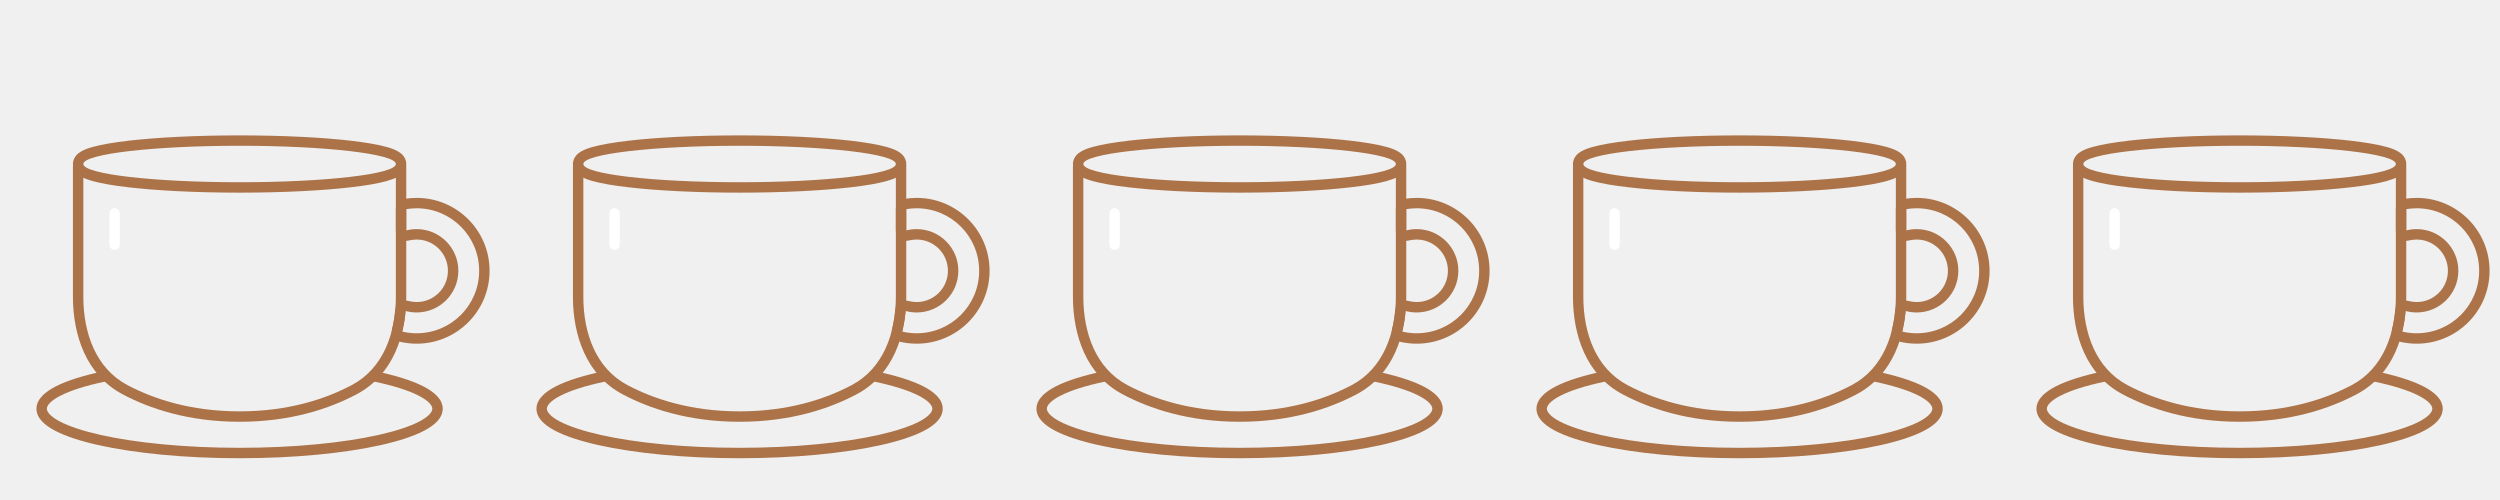
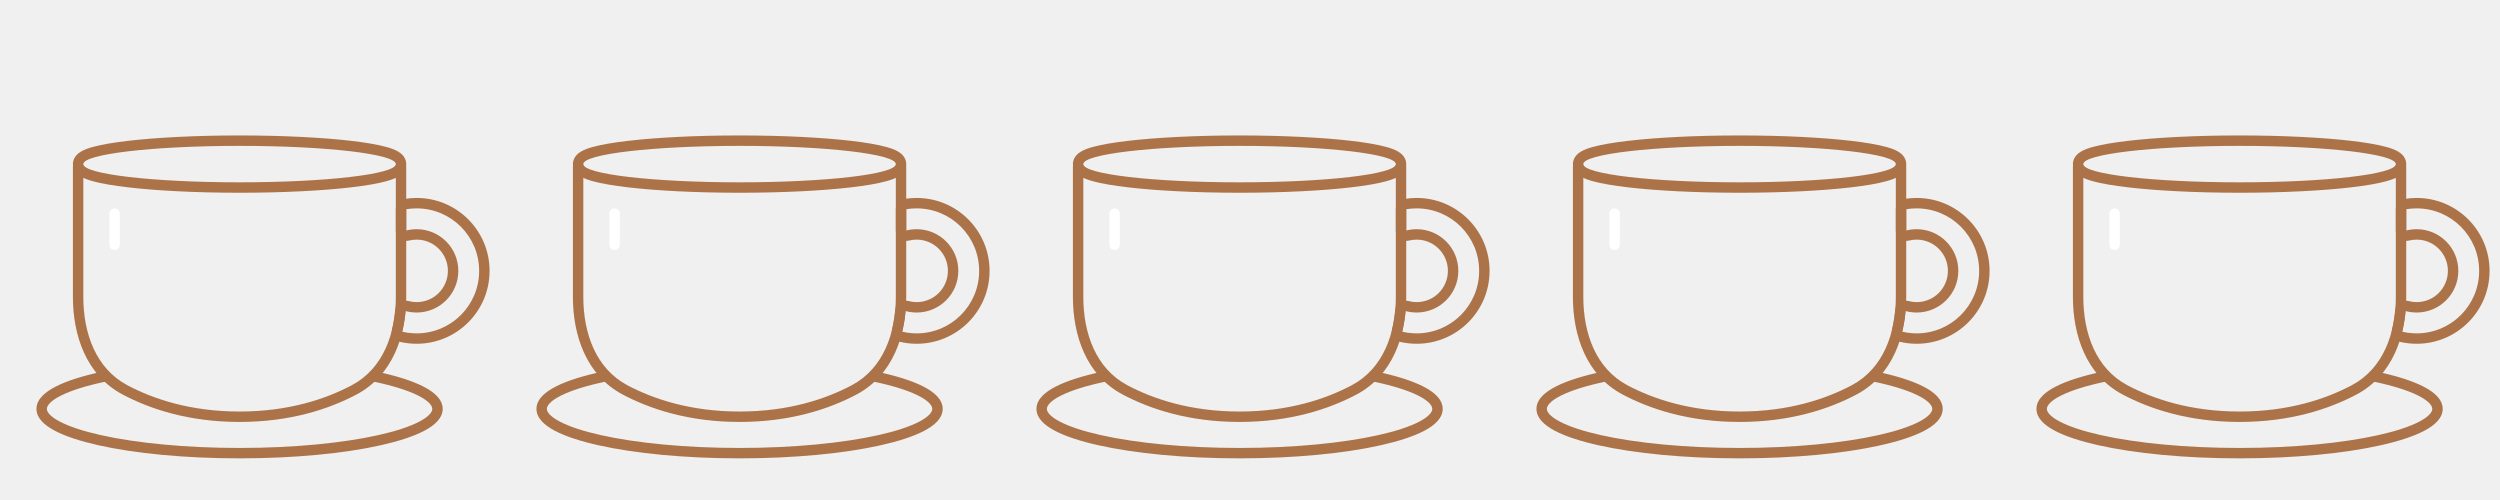
- <svg xmlns="http://www.w3.org/2000/svg" width="65" height="13" viewBox="0 0 65 13" fill="none">
-   <path fill-rule="evenodd" clip-rule="evenodd" d="M2.841 9.76C2.857 9.833 2.81 9.905 2.736 9.92C2.241 10.024 1.848 10.148 1.582 10.283C1.449 10.35 1.354 10.417 1.295 10.479C1.236 10.541 1.219 10.59 1.219 10.627C1.219 10.663 1.235 10.709 1.288 10.768C1.342 10.827 1.429 10.891 1.551 10.956C1.796 11.085 2.16 11.206 2.62 11.309C3.539 11.514 4.815 11.643 6.229 11.643C7.644 11.643 8.92 11.514 9.839 11.309C10.299 11.206 10.663 11.085 10.908 10.956C11.03 10.891 11.117 10.827 11.171 10.768C11.224 10.709 11.24 10.663 11.24 10.627C11.24 10.59 11.223 10.541 11.164 10.479C11.104 10.417 11.01 10.35 10.877 10.283C10.611 10.148 10.218 10.024 9.723 9.92C9.649 9.905 9.602 9.833 9.618 9.76C9.633 9.687 9.705 9.64 9.778 9.655C10.283 9.761 10.703 9.891 10.999 10.041C11.147 10.116 11.271 10.199 11.36 10.293C11.45 10.386 11.511 10.499 11.511 10.627C11.511 10.751 11.454 10.859 11.371 10.951C11.288 11.041 11.172 11.122 11.034 11.195C10.758 11.341 10.368 11.468 9.898 11.573C8.954 11.784 7.657 11.914 6.229 11.914C4.802 11.914 3.505 11.784 2.561 11.573C2.091 11.468 1.7 11.341 1.425 11.195C1.287 11.122 1.171 11.041 1.088 10.951C1.005 10.859 0.948 10.751 0.948 10.627C0.948 10.499 1.009 10.386 1.099 10.293C1.188 10.199 1.312 10.116 1.46 10.041C1.756 9.891 2.176 9.761 2.681 9.655C2.754 9.64 2.826 9.687 2.841 9.76Z" fill="#AC7349" />
-   <path fill-rule="evenodd" clip-rule="evenodd" d="M10.225 8.763C10.188 8.701 10.176 8.627 10.193 8.557C10.233 8.397 10.26 8.23 10.275 8.06C10.283 7.98 10.325 7.908 10.391 7.862C10.457 7.817 10.54 7.803 10.617 7.824C10.686 7.843 10.758 7.853 10.833 7.853C11.282 7.853 11.646 7.489 11.646 7.04C11.646 6.592 11.282 6.228 10.833 6.228C10.763 6.228 10.695 6.237 10.63 6.253C10.549 6.274 10.463 6.257 10.396 6.205C10.33 6.154 10.292 6.075 10.292 5.991V5.438C10.292 5.306 10.387 5.193 10.518 5.171C10.62 5.153 10.726 5.145 10.833 5.145C11.88 5.145 12.729 5.993 12.729 7.04C12.729 8.087 11.88 8.936 10.833 8.936C10.682 8.936 10.535 8.918 10.394 8.885C10.323 8.868 10.263 8.824 10.225 8.763ZM10.814 8.124C10.721 8.122 10.631 8.109 10.545 8.085C10.537 8.176 10.525 8.266 10.511 8.356C10.499 8.427 10.485 8.497 10.469 8.567C10.465 8.585 10.461 8.603 10.456 8.621C10.543 8.642 10.633 8.656 10.725 8.662C10.761 8.664 10.797 8.665 10.833 8.665C11.731 8.665 12.458 7.938 12.458 7.04C12.458 6.143 11.731 5.415 10.833 5.415C10.741 5.415 10.651 5.423 10.562 5.438V5.991C10.649 5.969 10.74 5.957 10.833 5.957C11.432 5.957 11.917 6.442 11.917 7.04C11.917 7.639 11.432 8.124 10.833 8.124C10.827 8.124 10.82 8.124 10.814 8.124Z" fill="#AC7349" />
-   <path fill-rule="evenodd" clip-rule="evenodd" d="M2.032 4.195C2.107 4.195 2.167 4.256 2.167 4.331V7.717C2.167 8.663 2.494 9.578 3.313 10.012C3.983 10.367 4.948 10.695 6.23 10.695C7.512 10.695 8.477 10.367 9.146 10.012C9.965 9.578 10.292 8.663 10.292 7.717V4.331C10.292 4.256 10.353 4.195 10.428 4.195C10.502 4.195 10.563 4.256 10.563 4.331V7.717C10.563 8.711 10.219 9.75 9.273 10.251C8.568 10.625 7.56 10.966 6.23 10.966C4.9 10.966 3.891 10.625 3.186 10.251C2.241 9.75 1.896 8.711 1.896 7.717V4.331C1.896 4.256 1.957 4.195 2.032 4.195Z" fill="#AC7349" />
-   <path fill-rule="evenodd" clip-rule="evenodd" d="M9.134 4.868C8.385 4.956 7.359 5.009 6.23 5.009C5.101 5.009 4.074 4.956 3.326 4.868C2.953 4.825 2.64 4.772 2.415 4.71C2.304 4.679 2.199 4.643 2.116 4.595C2.074 4.571 2.025 4.538 1.984 4.491C1.941 4.441 1.896 4.365 1.896 4.264C1.896 4.164 1.941 4.087 1.984 4.038C2.025 3.991 2.074 3.957 2.116 3.934C2.199 3.886 2.304 3.849 2.415 3.819C2.64 3.757 2.953 3.704 3.326 3.66C4.074 3.573 5.101 3.52 6.23 3.52C7.359 3.52 8.385 3.573 9.134 3.66C9.506 3.704 9.82 3.757 10.045 3.819C10.156 3.849 10.261 3.886 10.344 3.934C10.385 3.957 10.434 3.991 10.476 4.038C10.518 4.087 10.563 4.164 10.563 4.264C10.563 4.365 10.518 4.441 10.476 4.491C10.434 4.538 10.385 4.571 10.344 4.595C10.261 4.643 10.156 4.679 10.045 4.71C9.82 4.772 9.506 4.825 9.134 4.868ZM6.23 4.738C8.473 4.738 10.292 4.526 10.292 4.264C10.292 4.003 8.473 3.79 6.23 3.79C3.986 3.79 2.167 4.003 2.167 4.264C2.167 4.526 3.986 4.738 6.23 4.738Z" fill="#AC7349" />
-   <path fill-rule="evenodd" clip-rule="evenodd" d="M2.979 5.414C3.054 5.414 3.115 5.475 3.115 5.549V6.362C3.115 6.437 3.054 6.497 2.979 6.497C2.904 6.497 2.844 6.437 2.844 6.362V5.549C2.844 5.475 2.904 5.414 2.979 5.414Z" fill="white" />
-   <path fill-rule="evenodd" clip-rule="evenodd" d="M15.841 9.76C15.857 9.833 15.81 9.905 15.736 9.92C15.241 10.024 14.848 10.148 14.582 10.283C14.449 10.35 14.354 10.417 14.295 10.479C14.236 10.541 14.219 10.59 14.219 10.627C14.219 10.663 14.235 10.709 14.288 10.768C14.342 10.827 14.429 10.891 14.551 10.956C14.796 11.085 15.16 11.206 15.62 11.309C16.539 11.514 17.815 11.643 19.23 11.643C20.644 11.643 21.92 11.514 22.839 11.309C23.299 11.206 23.663 11.085 23.908 10.956C24.03 10.891 24.117 10.827 24.171 10.768C24.224 10.709 24.24 10.663 24.24 10.627C24.24 10.59 24.223 10.541 24.164 10.479C24.105 10.417 24.01 10.35 23.877 10.283C23.611 10.148 23.218 10.024 22.723 9.92C22.649 9.905 22.602 9.833 22.618 9.76C22.633 9.687 22.705 9.64 22.778 9.655C23.283 9.761 23.703 9.891 23.999 10.041C24.147 10.116 24.271 10.199 24.36 10.293C24.45 10.386 24.511 10.499 24.511 10.627C24.511 10.751 24.454 10.859 24.371 10.951C24.288 11.041 24.172 11.122 24.034 11.195C23.759 11.341 23.368 11.468 22.898 11.573C21.954 11.784 20.657 11.914 19.23 11.914C17.802 11.914 16.505 11.784 15.561 11.573C15.091 11.468 14.7 11.341 14.425 11.195C14.287 11.122 14.171 11.041 14.088 10.951C14.005 10.859 13.948 10.751 13.948 10.627C13.948 10.499 14.009 10.386 14.099 10.293C14.188 10.199 14.312 10.116 14.46 10.041C14.756 9.891 15.176 9.761 15.681 9.655C15.754 9.64 15.826 9.687 15.841 9.76Z" fill="#AC7349" />
-   <path fill-rule="evenodd" clip-rule="evenodd" d="M23.225 8.763C23.188 8.701 23.176 8.627 23.193 8.557C23.233 8.397 23.26 8.23 23.276 8.06C23.283 7.98 23.325 7.908 23.391 7.862C23.457 7.817 23.54 7.803 23.617 7.824C23.686 7.843 23.758 7.853 23.833 7.853C24.282 7.853 24.646 7.489 24.646 7.04C24.646 6.592 24.282 6.228 23.833 6.228C23.763 6.228 23.695 6.237 23.63 6.253C23.549 6.274 23.463 6.257 23.396 6.205C23.33 6.154 23.292 6.075 23.292 5.991V5.438C23.292 5.306 23.387 5.193 23.518 5.171C23.62 5.153 23.726 5.145 23.833 5.145C24.88 5.145 25.729 5.993 25.729 7.04C25.729 8.087 24.88 8.936 23.833 8.936C23.682 8.936 23.535 8.918 23.394 8.885C23.323 8.868 23.263 8.824 23.225 8.763ZM23.814 8.124C23.721 8.122 23.631 8.109 23.545 8.085C23.537 8.176 23.525 8.266 23.511 8.356C23.499 8.427 23.485 8.497 23.469 8.567C23.465 8.585 23.461 8.603 23.456 8.621C23.544 8.642 23.633 8.656 23.725 8.662C23.761 8.664 23.797 8.665 23.833 8.665C24.731 8.665 25.458 7.938 25.458 7.04C25.458 6.143 24.731 5.415 23.833 5.415C23.741 5.415 23.651 5.423 23.562 5.438V5.991C23.649 5.969 23.74 5.957 23.833 5.957C24.432 5.957 24.917 6.442 24.917 7.04C24.917 7.639 24.432 8.124 23.833 8.124C23.827 8.124 23.82 8.124 23.814 8.124Z" fill="#AC7349" />
-   <path fill-rule="evenodd" clip-rule="evenodd" d="M15.032 4.195C15.107 4.195 15.167 4.256 15.167 4.331V7.717C15.167 8.663 15.494 9.578 16.313 10.012C16.983 10.367 17.948 10.695 19.23 10.695C20.512 10.695 21.477 10.367 22.146 10.012C22.965 9.578 23.292 8.663 23.292 7.717V4.331C23.292 4.256 23.353 4.195 23.428 4.195C23.503 4.195 23.563 4.256 23.563 4.331V7.717C23.563 8.711 23.219 9.75 22.273 10.251C21.568 10.625 20.56 10.966 19.23 10.966C17.899 10.966 16.891 10.625 16.186 10.251C15.241 9.75 14.896 8.711 14.896 7.717V4.331C14.896 4.256 14.957 4.195 15.032 4.195Z" fill="#AC7349" />
-   <path fill-rule="evenodd" clip-rule="evenodd" d="M22.134 4.868C21.385 4.956 20.359 5.009 19.23 5.009C18.101 5.009 17.074 4.956 16.326 4.868C15.953 4.825 15.64 4.772 15.415 4.71C15.304 4.679 15.199 4.643 15.116 4.595C15.074 4.571 15.025 4.538 14.984 4.491C14.941 4.441 14.896 4.365 14.896 4.264C14.896 4.164 14.941 4.087 14.984 4.038C15.025 3.991 15.074 3.957 15.116 3.934C15.199 3.886 15.304 3.849 15.415 3.819C15.64 3.757 15.953 3.704 16.326 3.66C17.074 3.573 18.101 3.52 19.23 3.52C20.359 3.52 21.385 3.573 22.134 3.66C22.506 3.704 22.82 3.757 23.045 3.819C23.156 3.849 23.261 3.886 23.344 3.934C23.385 3.957 23.434 3.991 23.476 4.038C23.518 4.087 23.563 4.164 23.563 4.264C23.563 4.365 23.518 4.441 23.476 4.491C23.434 4.538 23.385 4.571 23.344 4.595C23.261 4.643 23.156 4.679 23.045 4.71C22.82 4.772 22.506 4.825 22.134 4.868ZM19.23 4.738C21.474 4.738 23.292 4.526 23.292 4.264C23.292 4.003 21.474 3.79 19.23 3.79C16.986 3.79 15.167 4.003 15.167 4.264C15.167 4.526 16.986 4.738 19.23 4.738Z" fill="#AC7349" />
-   <path fill-rule="evenodd" clip-rule="evenodd" d="M15.979 5.414C16.054 5.414 16.115 5.475 16.115 5.549V6.362C16.115 6.437 16.054 6.497 15.979 6.497C15.904 6.497 15.844 6.437 15.844 6.362V5.549C15.844 5.475 15.904 5.414 15.979 5.414Z" fill="white" />
-   <path fill-rule="evenodd" clip-rule="evenodd" d="M28.841 9.76C28.857 9.833 28.81 9.905 28.736 9.92C28.241 10.024 27.848 10.148 27.582 10.283C27.449 10.35 27.355 10.417 27.295 10.479C27.236 10.541 27.219 10.59 27.219 10.627C27.219 10.663 27.235 10.709 27.288 10.768C27.342 10.827 27.429 10.891 27.551 10.956C27.796 11.085 28.16 11.206 28.62 11.309C29.539 11.514 30.815 11.643 32.23 11.643C33.644 11.643 34.92 11.514 35.839 11.309C36.299 11.206 36.663 11.085 36.908 10.956C37.03 10.891 37.117 10.827 37.171 10.768C37.224 10.709 37.24 10.663 37.24 10.627C37.24 10.59 37.223 10.541 37.164 10.479C37.105 10.417 37.01 10.35 36.877 10.283C36.611 10.148 36.218 10.024 35.722 9.92C35.649 9.905 35.602 9.833 35.618 9.76C35.633 9.687 35.705 9.64 35.778 9.655C36.283 9.761 36.703 9.891 36.999 10.041C37.147 10.116 37.271 10.199 37.36 10.293C37.45 10.386 37.511 10.499 37.511 10.627C37.511 10.751 37.454 10.859 37.371 10.951C37.288 11.041 37.172 11.122 37.034 11.195C36.758 11.341 36.368 11.468 35.898 11.573C34.954 11.784 33.657 11.914 32.23 11.914C30.802 11.914 29.505 11.784 28.561 11.573C28.091 11.468 27.701 11.341 27.425 11.195C27.287 11.122 27.171 11.041 27.088 10.951C27.005 10.859 26.948 10.751 26.948 10.627C26.948 10.499 27.009 10.386 27.099 10.293C27.188 10.199 27.312 10.116 27.46 10.041C27.756 9.891 28.176 9.761 28.681 9.655C28.754 9.64 28.826 9.687 28.841 9.76Z" fill="#AC7349" />
-   <path fill-rule="evenodd" clip-rule="evenodd" d="M36.225 8.763C36.188 8.701 36.176 8.627 36.193 8.557C36.233 8.397 36.26 8.23 36.276 8.06C36.283 7.98 36.325 7.908 36.391 7.862C36.457 7.817 36.54 7.803 36.617 7.824C36.686 7.843 36.758 7.853 36.833 7.853C37.282 7.853 37.646 7.489 37.646 7.04C37.646 6.592 37.282 6.228 36.833 6.228C36.763 6.228 36.695 6.237 36.63 6.253C36.549 6.274 36.463 6.257 36.397 6.205C36.33 6.154 36.292 6.075 36.292 5.991V5.438C36.292 5.306 36.387 5.193 36.518 5.171C36.62 5.153 36.726 5.145 36.833 5.145C37.88 5.145 38.729 5.993 38.729 7.04C38.729 8.087 37.88 8.936 36.833 8.936C36.682 8.936 36.535 8.918 36.394 8.885C36.324 8.868 36.263 8.824 36.225 8.763ZM36.814 8.124C36.721 8.122 36.631 8.109 36.545 8.085C36.537 8.176 36.525 8.266 36.511 8.356C36.499 8.427 36.485 8.497 36.469 8.567C36.465 8.585 36.461 8.603 36.456 8.621C36.544 8.642 36.633 8.656 36.725 8.662C36.761 8.664 36.797 8.665 36.833 8.665C37.731 8.665 38.458 7.938 38.458 7.04C38.458 6.143 37.731 5.415 36.833 5.415C36.741 5.415 36.651 5.423 36.562 5.438V5.991C36.649 5.969 36.74 5.957 36.833 5.957C37.432 5.957 37.917 6.442 37.917 7.04C37.917 7.639 37.432 8.124 36.833 8.124C36.827 8.124 36.82 8.124 36.814 8.124Z" fill="#AC7349" />
-   <path fill-rule="evenodd" clip-rule="evenodd" d="M28.032 4.195C28.107 4.195 28.167 4.256 28.167 4.331V7.717C28.167 8.663 28.494 9.578 29.313 10.012C29.983 10.367 30.948 10.695 32.23 10.695C33.512 10.695 34.477 10.367 35.146 10.012C35.965 9.578 36.292 8.663 36.292 7.717V4.331C36.292 4.256 36.353 4.195 36.428 4.195C36.502 4.195 36.563 4.256 36.563 4.331V7.717C36.563 8.711 36.219 9.75 35.273 10.251C34.568 10.625 33.56 10.966 32.23 10.966C30.899 10.966 29.891 10.625 29.186 10.251C28.241 9.75 27.896 8.711 27.896 7.717V4.331C27.896 4.256 27.957 4.195 28.032 4.195Z" fill="#AC7349" />
-   <path fill-rule="evenodd" clip-rule="evenodd" d="M35.134 4.868C34.385 4.956 33.359 5.009 32.23 5.009C31.101 5.009 30.074 4.956 29.326 4.868C28.953 4.825 28.64 4.772 28.415 4.71C28.304 4.679 28.199 4.643 28.116 4.595C28.074 4.571 28.025 4.538 27.984 4.491C27.941 4.441 27.896 4.365 27.896 4.264C27.896 4.164 27.941 4.087 27.984 4.038C28.025 3.991 28.074 3.957 28.116 3.934C28.199 3.886 28.304 3.849 28.415 3.819C28.64 3.757 28.953 3.704 29.326 3.66C30.074 3.573 31.101 3.52 32.23 3.52C33.359 3.52 34.385 3.573 35.134 3.66C35.506 3.704 35.82 3.757 36.045 3.819C36.156 3.849 36.261 3.886 36.344 3.934C36.385 3.957 36.434 3.991 36.476 4.038C36.518 4.087 36.563 4.164 36.563 4.264C36.563 4.365 36.518 4.441 36.476 4.491C36.434 4.538 36.385 4.571 36.344 4.595C36.261 4.643 36.156 4.679 36.045 4.71C35.82 4.772 35.506 4.825 35.134 4.868ZM32.23 4.738C34.474 4.738 36.292 4.526 36.292 4.264C36.292 4.003 34.474 3.79 32.23 3.79C29.986 3.79 28.167 4.003 28.167 4.264C28.167 4.526 29.986 4.738 32.23 4.738Z" fill="#AC7349" />
-   <path fill-rule="evenodd" clip-rule="evenodd" d="M28.979 5.414C29.054 5.414 29.115 5.475 29.115 5.549V6.362C29.115 6.437 29.054 6.497 28.979 6.497C28.904 6.497 28.844 6.437 28.844 6.362V5.549C28.844 5.475 28.904 5.414 28.979 5.414Z" fill="white" />
-   <path fill-rule="evenodd" clip-rule="evenodd" d="M41.841 9.76C41.857 9.833 41.81 9.905 41.736 9.92C41.241 10.024 40.848 10.148 40.582 10.283C40.449 10.35 40.355 10.417 40.295 10.479C40.236 10.541 40.219 10.59 40.219 10.627C40.219 10.663 40.235 10.709 40.288 10.768C40.342 10.827 40.429 10.891 40.551 10.956C40.796 11.085 41.16 11.206 41.62 11.309C42.539 11.514 43.815 11.643 45.23 11.643C46.644 11.643 47.92 11.514 48.839 11.309C49.299 11.206 49.663 11.085 49.908 10.956C50.03 10.891 50.117 10.827 50.171 10.768C50.224 10.709 50.24 10.663 50.24 10.627C50.24 10.59 50.223 10.541 50.164 10.479C50.105 10.417 50.01 10.35 49.877 10.283C49.611 10.148 49.218 10.024 48.722 9.92C48.649 9.905 48.602 9.833 48.618 9.76C48.633 9.687 48.705 9.64 48.778 9.655C49.283 9.761 49.703 9.891 49.999 10.041C50.147 10.116 50.271 10.199 50.36 10.293C50.45 10.386 50.511 10.499 50.511 10.627C50.511 10.751 50.454 10.859 50.371 10.951C50.288 11.041 50.172 11.122 50.034 11.195C49.758 11.341 49.368 11.468 48.898 11.573C47.954 11.784 46.657 11.914 45.23 11.914C43.802 11.914 42.505 11.784 41.561 11.573C41.091 11.468 40.7 11.341 40.425 11.195C40.287 11.122 40.171 11.041 40.088 10.951C40.005 10.859 39.948 10.751 39.948 10.627C39.948 10.499 40.01 10.386 40.099 10.293C40.188 10.199 40.312 10.116 40.46 10.041C40.756 9.891 41.176 9.761 41.681 9.655C41.754 9.64 41.826 9.687 41.841 9.76Z" fill="#AC7349" />
-   <path fill-rule="evenodd" clip-rule="evenodd" d="M49.225 8.763C49.188 8.701 49.176 8.627 49.193 8.557C49.233 8.397 49.26 8.23 49.276 8.06C49.283 7.98 49.325 7.908 49.391 7.862C49.457 7.817 49.54 7.803 49.617 7.824C49.686 7.843 49.758 7.853 49.833 7.853C50.282 7.853 50.646 7.489 50.646 7.04C50.646 6.592 50.282 6.228 49.833 6.228C49.763 6.228 49.695 6.237 49.63 6.253C49.549 6.274 49.463 6.257 49.397 6.205C49.33 6.154 49.292 6.075 49.292 5.991V5.438C49.292 5.306 49.387 5.193 49.518 5.171C49.62 5.153 49.726 5.145 49.833 5.145C50.88 5.145 51.729 5.993 51.729 7.04C51.729 8.087 50.88 8.936 49.833 8.936C49.682 8.936 49.535 8.918 49.394 8.885C49.324 8.868 49.263 8.824 49.225 8.763ZM49.814 8.124C49.721 8.122 49.631 8.109 49.545 8.085C49.537 8.176 49.525 8.266 49.511 8.356C49.499 8.427 49.485 8.497 49.469 8.567C49.465 8.585 49.461 8.603 49.456 8.621C49.544 8.642 49.633 8.656 49.725 8.662C49.761 8.664 49.797 8.665 49.833 8.665C50.731 8.665 51.458 7.938 51.458 7.04C51.458 6.143 50.731 5.415 49.833 5.415C49.741 5.415 49.651 5.423 49.562 5.438V5.991C49.649 5.969 49.74 5.957 49.833 5.957C50.432 5.957 50.917 6.442 50.917 7.04C50.917 7.639 50.432 8.124 49.833 8.124C49.827 8.124 49.82 8.124 49.814 8.124Z" fill="#AC7349" />
-   <path fill-rule="evenodd" clip-rule="evenodd" d="M41.032 4.195C41.107 4.195 41.167 4.256 41.167 4.331V7.717C41.167 8.663 41.494 9.578 42.313 10.012C42.983 10.367 43.948 10.695 45.23 10.695C46.512 10.695 47.477 10.367 48.146 10.012C48.965 9.578 49.292 8.663 49.292 7.717V4.331C49.292 4.256 49.353 4.195 49.428 4.195C49.502 4.195 49.563 4.256 49.563 4.331V7.717C49.563 8.711 49.219 9.75 48.273 10.251C47.568 10.625 46.56 10.966 45.23 10.966C43.9 10.966 42.891 10.625 42.186 10.251C41.241 9.75 40.897 8.711 40.897 7.717V4.331C40.897 4.256 40.957 4.195 41.032 4.195Z" fill="#AC7349" />
-   <path fill-rule="evenodd" clip-rule="evenodd" d="M48.134 4.868C47.385 4.956 46.359 5.009 45.23 5.009C44.101 5.009 43.074 4.956 42.326 4.868C41.953 4.825 41.64 4.772 41.415 4.71C41.304 4.679 41.199 4.643 41.116 4.595C41.074 4.571 41.025 4.538 40.984 4.491C40.941 4.441 40.897 4.365 40.897 4.264C40.897 4.164 40.941 4.087 40.984 4.038C41.025 3.991 41.074 3.957 41.116 3.934C41.199 3.886 41.304 3.849 41.415 3.819C41.64 3.757 41.953 3.704 42.326 3.66C43.074 3.573 44.101 3.52 45.23 3.52C46.359 3.52 47.385 3.573 48.134 3.66C48.506 3.704 48.82 3.757 49.045 3.819C49.156 3.849 49.261 3.886 49.344 3.934C49.385 3.957 49.434 3.991 49.476 4.038C49.518 4.087 49.563 4.164 49.563 4.264C49.563 4.365 49.518 4.441 49.476 4.491C49.434 4.538 49.385 4.571 49.344 4.595C49.261 4.643 49.156 4.679 49.045 4.71C48.82 4.772 48.506 4.825 48.134 4.868ZM45.23 4.738C47.474 4.738 49.292 4.526 49.292 4.264C49.292 4.003 47.474 3.79 45.23 3.79C42.986 3.79 41.167 4.003 41.167 4.264C41.167 4.526 42.986 4.738 45.23 4.738Z" fill="#AC7349" />
-   <path fill-rule="evenodd" clip-rule="evenodd" d="M41.979 5.414C42.054 5.414 42.115 5.475 42.115 5.549V6.362C42.115 6.437 42.054 6.497 41.979 6.497C41.904 6.497 41.844 6.437 41.844 6.362V5.549C41.844 5.475 41.904 5.414 41.979 5.414Z" fill="white" />
-   <path fill-rule="evenodd" clip-rule="evenodd" d="M54.841 9.76C54.857 9.833 54.81 9.905 54.736 9.92C54.241 10.024 53.848 10.148 53.582 10.283C53.449 10.35 53.355 10.417 53.295 10.479C53.236 10.541 53.219 10.59 53.219 10.627C53.219 10.663 53.235 10.709 53.288 10.768C53.342 10.827 53.429 10.891 53.551 10.956C53.796 11.085 54.16 11.206 54.62 11.309C55.539 11.514 56.815 11.643 58.23 11.643C59.644 11.643 60.92 11.514 61.839 11.309C62.299 11.206 62.663 11.085 62.908 10.956C63.03 10.891 63.117 10.827 63.171 10.768C63.224 10.709 63.24 10.663 63.24 10.627C63.24 10.59 63.223 10.541 63.164 10.479C63.105 10.417 63.01 10.35 62.877 10.283C62.611 10.148 62.218 10.024 61.722 9.92C61.649 9.905 61.602 9.833 61.618 9.76C61.633 9.687 61.705 9.64 61.778 9.655C62.283 9.761 62.703 9.891 62.999 10.041C63.147 10.116 63.271 10.199 63.36 10.293C63.45 10.386 63.511 10.499 63.511 10.627C63.511 10.751 63.454 10.859 63.371 10.951C63.288 11.041 63.172 11.122 63.034 11.195C62.758 11.341 62.368 11.468 61.898 11.573C60.954 11.784 59.657 11.914 58.23 11.914C56.802 11.914 55.505 11.784 54.561 11.573C54.091 11.468 53.7 11.341 53.425 11.195C53.287 11.122 53.171 11.041 53.088 10.951C53.005 10.859 52.948 10.751 52.948 10.627C52.948 10.499 53.01 10.386 53.099 10.293C53.188 10.199 53.312 10.116 53.46 10.041C53.756 9.891 54.176 9.761 54.681 9.655C54.754 9.64 54.826 9.687 54.841 9.76Z" fill="#AC7349" />
-   <path fill-rule="evenodd" clip-rule="evenodd" d="M62.225 8.763C62.188 8.701 62.176 8.627 62.193 8.557C62.233 8.397 62.26 8.23 62.276 8.06C62.283 7.98 62.325 7.908 62.391 7.862C62.457 7.817 62.54 7.803 62.617 7.824C62.686 7.843 62.758 7.853 62.833 7.853C63.282 7.853 63.646 7.489 63.646 7.04C63.646 6.592 63.282 6.228 62.833 6.228C62.763 6.228 62.695 6.237 62.63 6.253C62.549 6.274 62.463 6.257 62.397 6.205C62.33 6.154 62.292 6.075 62.292 5.991V5.438C62.292 5.306 62.387 5.193 62.518 5.171C62.62 5.153 62.726 5.145 62.833 5.145C63.88 5.145 64.729 5.993 64.729 7.04C64.729 8.087 63.88 8.936 62.833 8.936C62.682 8.936 62.535 8.918 62.394 8.885C62.324 8.868 62.263 8.824 62.225 8.763ZM62.814 8.124C62.721 8.122 62.631 8.109 62.545 8.085C62.537 8.176 62.525 8.266 62.511 8.356C62.499 8.427 62.485 8.497 62.469 8.567C62.465 8.585 62.461 8.603 62.456 8.621C62.544 8.642 62.633 8.656 62.725 8.662C62.761 8.664 62.797 8.665 62.833 8.665C63.731 8.665 64.458 7.938 64.458 7.04C64.458 6.143 63.731 5.415 62.833 5.415C62.741 5.415 62.651 5.423 62.562 5.438V5.991C62.649 5.969 62.74 5.957 62.833 5.957C63.432 5.957 63.917 6.442 63.917 7.04C63.917 7.639 63.432 8.124 62.833 8.124C62.827 8.124 62.82 8.124 62.814 8.124Z" fill="#AC7349" />
-   <path fill-rule="evenodd" clip-rule="evenodd" d="M54.032 4.195C54.107 4.195 54.167 4.256 54.167 4.331V7.717C54.167 8.663 54.494 9.578 55.313 10.012C55.983 10.367 56.948 10.695 58.23 10.695C59.512 10.695 60.477 10.367 61.146 10.012C61.965 9.578 62.292 8.663 62.292 7.717V4.331C62.292 4.256 62.353 4.195 62.428 4.195C62.502 4.195 62.563 4.256 62.563 4.331V7.717C62.563 8.711 62.219 9.75 61.273 10.251C60.568 10.625 59.56 10.966 58.23 10.966C56.9 10.966 55.891 10.625 55.186 10.251C54.241 9.75 53.897 8.711 53.897 7.717V4.331C53.897 4.256 53.957 4.195 54.032 4.195Z" fill="#AC7349" />
-   <path fill-rule="evenodd" clip-rule="evenodd" d="M61.134 4.868C60.385 4.956 59.359 5.009 58.23 5.009C57.101 5.009 56.074 4.956 55.326 4.868C54.953 4.825 54.64 4.772 54.415 4.71C54.304 4.679 54.199 4.643 54.116 4.595C54.074 4.571 54.025 4.538 53.984 4.491C53.941 4.441 53.897 4.365 53.897 4.264C53.897 4.164 53.941 4.087 53.984 4.038C54.025 3.991 54.074 3.957 54.116 3.934C54.199 3.886 54.304 3.849 54.415 3.819C54.64 3.757 54.953 3.704 55.326 3.66C56.074 3.573 57.101 3.52 58.23 3.52C59.359 3.52 60.385 3.573 61.134 3.66C61.506 3.704 61.82 3.757 62.045 3.819C62.156 3.849 62.261 3.886 62.344 3.934C62.385 3.957 62.434 3.991 62.476 4.038C62.518 4.087 62.563 4.164 62.563 4.264C62.563 4.365 62.518 4.441 62.476 4.491C62.434 4.538 62.385 4.571 62.344 4.595C62.261 4.643 62.156 4.679 62.045 4.71C61.82 4.772 61.506 4.825 61.134 4.868ZM58.23 4.738C60.474 4.738 62.292 4.526 62.292 4.264C62.292 4.003 60.474 3.79 58.23 3.79C55.986 3.79 54.167 4.003 54.167 4.264C54.167 4.526 55.986 4.738 58.23 4.738Z" fill="#AC7349" />
-   <path fill-rule="evenodd" clip-rule="evenodd" d="M54.979 5.414C55.054 5.414 55.115 5.475 55.115 5.549V6.362C55.115 6.437 55.054 6.497 54.979 6.497C54.904 6.497 54.844 6.437 54.844 6.362V5.549C54.844 5.475 54.904 5.414 54.979 5.414Z" fill="white" />
+ <svg xmlns="http://www.w3.org/2000/svg" width="100" height="20" viewBox="0 0 100 20" fill="none">
+   <path fill-rule="evenodd" clip-rule="evenodd" d="M4.37 15.021C4.394 15.134 4.322 15.244 4.209 15.268C3.447 15.428 2.843 15.619 2.433 15.826C2.228 15.929 2.083 16.032 1.991 16.128C1.901 16.223 1.875 16.298 1.875 16.355C1.875 16.41 1.899 16.482 1.981 16.572C2.064 16.663 2.197 16.761 2.386 16.86C2.763 17.06 3.322 17.246 4.031 17.404C5.444 17.72 7.407 17.918 9.583 17.918C11.758 17.918 13.722 17.72 15.136 17.404C15.844 17.246 16.403 17.06 16.78 16.86C16.969 16.761 17.102 16.663 17.185 16.572C17.267 16.482 17.291 16.41 17.291 16.355C17.291 16.298 17.265 16.223 17.175 16.128C17.083 16.032 16.938 15.929 16.733 15.826C16.323 15.619 15.719 15.428 14.957 15.268C14.844 15.244 14.772 15.134 14.796 15.021C14.819 14.908 14.93 14.836 15.043 14.86C15.819 15.023 16.465 15.223 16.921 15.454C17.148 15.569 17.34 15.697 17.476 15.84C17.614 15.985 17.708 16.158 17.708 16.355C17.708 16.545 17.621 16.712 17.493 16.853C17.365 16.992 17.187 17.117 16.975 17.229C16.551 17.453 15.95 17.649 15.226 17.811C13.775 18.136 11.78 18.334 9.583 18.334C7.386 18.334 5.391 18.136 3.94 17.811C3.216 17.649 2.615 17.453 2.191 17.229C1.979 17.117 1.801 16.992 1.673 16.853C1.545 16.712 1.458 16.545 1.458 16.355C1.458 16.158 1.552 15.985 1.69 15.84C1.827 15.697 2.018 15.569 2.245 15.454C2.701 15.223 3.346 15.023 4.124 14.86C4.236 14.836 4.347 14.908 4.37 15.021Z" fill="#AC7349" />
+   <path fill-rule="evenodd" clip-rule="evenodd" d="M15.731 13.484C15.673 13.389 15.655 13.275 15.682 13.167C15.743 12.921 15.784 12.665 15.808 12.404C15.82 12.281 15.885 12.169 15.986 12.099C16.088 12.029 16.215 12.007 16.334 12.04C16.439 12.069 16.551 12.085 16.666 12.085C17.357 12.085 17.916 11.525 17.916 10.835C17.916 10.144 17.357 9.585 16.666 9.585C16.558 9.585 16.453 9.598 16.354 9.624C16.229 9.656 16.096 9.629 15.995 9.55C15.893 9.471 15.833 9.349 15.833 9.22V8.369C15.833 8.166 15.98 7.992 16.181 7.958C16.339 7.932 16.501 7.918 16.666 7.918C18.277 7.918 19.583 9.224 19.583 10.835C19.583 12.445 18.277 13.751 16.666 13.751C16.434 13.751 16.208 13.724 15.99 13.672C15.882 13.647 15.789 13.579 15.731 13.484ZM16.636 12.501C16.494 12.498 16.355 12.478 16.223 12.442C16.21 12.582 16.193 12.721 16.17 12.858C16.152 12.968 16.131 13.076 16.107 13.183C16.1 13.211 16.093 13.239 16.087 13.267C16.221 13.299 16.359 13.32 16.5 13.329C16.555 13.333 16.611 13.335 16.666 13.335C18.047 13.335 19.166 12.215 19.166 10.835C19.166 9.454 18.047 8.335 16.666 8.335C16.524 8.335 16.385 8.346 16.25 8.369V9.22C16.383 9.186 16.523 9.168 16.666 9.168C17.587 9.168 18.333 9.914 18.333 10.835C18.333 11.755 17.587 12.501 16.666 12.501C16.656 12.501 16.646 12.501 16.636 12.501Z" fill="#AC7349" />
+   <path fill-rule="evenodd" clip-rule="evenodd" d="M3.124 6.461C3.239 6.461 3.333 6.554 3.333 6.669V11.879C3.333 13.334 3.836 14.741 5.096 15.41C6.126 15.956 7.61 16.461 9.583 16.461C11.555 16.461 13.039 15.956 14.07 15.41C15.33 14.741 15.833 13.334 15.833 11.879V6.669C15.833 6.554 15.926 6.461 16.041 6.461C16.156 6.461 16.249 6.554 16.249 6.669V11.879C16.249 13.409 15.719 15.006 14.265 15.778C13.18 16.353 11.629 16.878 9.583 16.878C7.536 16.878 5.985 16.353 4.9 15.778C3.446 15.006 2.916 13.409 2.916 11.879V6.669C2.916 6.554 3.009 6.461 3.124 6.461Z" fill="#AC7349" />
+   <path fill-rule="evenodd" clip-rule="evenodd" d="M14.05 7.493C12.899 7.628 11.319 7.71 9.583 7.71C7.846 7.71 6.267 7.628 5.115 7.493C4.542 7.426 4.06 7.345 3.713 7.249C3.543 7.202 3.381 7.146 3.253 7.073C3.189 7.036 3.114 6.985 3.051 6.912C2.985 6.836 2.916 6.718 2.916 6.564C2.916 6.41 2.985 6.291 3.051 6.216C3.114 6.143 3.189 6.091 3.253 6.055C3.381 5.982 3.543 5.925 3.713 5.878C4.06 5.783 4.542 5.701 5.115 5.634C6.267 5.5 7.846 5.418 9.583 5.418C11.319 5.418 12.899 5.5 14.05 5.634C14.623 5.701 15.106 5.783 15.452 5.878C15.622 5.925 15.784 5.982 15.912 6.055C15.976 6.091 16.051 6.143 16.115 6.216C16.18 6.291 16.249 6.41 16.249 6.564C16.249 6.718 16.18 6.836 16.115 6.912C16.051 6.985 15.976 7.036 15.912 7.073C15.784 7.146 15.622 7.202 15.452 7.249C15.106 7.345 14.623 7.426 14.05 7.493ZM9.583 7.293C13.034 7.293 15.833 6.967 15.833 6.564C15.833 6.161 13.034 5.835 9.583 5.835C6.131 5.835 3.333 6.161 3.333 6.564C3.333 6.967 6.131 7.293 9.583 7.293Z" fill="#AC7349" />
+   <path fill-rule="evenodd" clip-rule="evenodd" d="M4.583 8.336C4.698 8.336 4.792 8.429 4.792 8.544V9.794C4.792 9.909 4.698 10.003 4.583 10.003C4.468 10.003 4.375 9.909 4.375 9.794V8.544C4.375 8.429 4.468 8.336 4.583 8.336Z" fill="white" />
+   <path fill-rule="evenodd" clip-rule="evenodd" d="M24.37 15.021C24.394 15.134 24.322 15.244 24.209 15.268C23.447 15.428 22.843 15.619 22.433 15.826C22.228 15.929 22.083 16.032 21.991 16.128C21.901 16.223 21.875 16.298 21.875 16.355C21.875 16.41 21.899 16.482 21.981 16.572C22.064 16.663 22.197 16.761 22.386 16.86C22.763 17.06 23.322 17.246 24.031 17.404C25.444 17.72 27.407 17.918 29.583 17.918C31.759 17.918 33.722 17.72 35.136 17.404C35.844 17.246 36.403 17.06 36.78 16.86C36.969 16.761 37.102 16.663 37.185 16.572C37.267 16.482 37.291 16.41 37.291 16.355C37.291 16.298 37.265 16.223 37.175 16.128C37.083 16.032 36.938 15.929 36.733 15.826C36.323 15.619 35.719 15.428 34.957 15.268C34.844 15.244 34.772 15.134 34.796 15.021C34.819 14.908 34.93 14.836 35.042 14.86C35.819 15.023 36.465 15.223 36.921 15.454C37.148 15.569 37.34 15.697 37.476 15.84C37.614 15.985 37.708 16.158 37.708 16.355C37.708 16.545 37.621 16.712 37.493 16.853C37.365 16.992 37.187 17.117 36.975 17.229C36.551 17.453 35.95 17.649 35.226 17.811C33.775 18.136 31.78 18.334 29.583 18.334C27.386 18.334 25.391 18.136 23.94 17.811C23.215 17.649 22.615 17.453 22.191 17.229C21.979 17.117 21.801 16.992 21.674 16.853C21.545 16.712 21.458 16.545 21.458 16.355C21.458 16.158 21.552 15.985 21.69 15.84C21.826 15.697 22.018 15.569 22.245 15.454C22.701 15.223 23.346 15.023 24.123 14.86C24.236 14.836 24.347 14.908 24.37 15.021Z" fill="#AC7349" />
+   <path fill-rule="evenodd" clip-rule="evenodd" d="M35.731 13.484C35.673 13.389 35.655 13.275 35.682 13.167C35.743 12.921 35.784 12.665 35.808 12.404C35.82 12.281 35.885 12.169 35.986 12.099C36.088 12.029 36.215 12.007 36.334 12.04C36.439 12.069 36.551 12.085 36.666 12.085C37.357 12.085 37.916 11.525 37.916 10.835C37.916 10.144 37.357 9.585 36.666 9.585C36.558 9.585 36.453 9.598 36.354 9.624C36.229 9.656 36.096 9.629 35.995 9.55C35.893 9.471 35.833 9.349 35.833 9.22V8.369C35.833 8.166 35.98 7.992 36.181 7.958C36.339 7.932 36.501 7.918 36.666 7.918C38.277 7.918 39.583 9.224 39.583 10.835C39.583 12.445 38.277 13.751 36.666 13.751C36.434 13.751 36.208 13.724 35.99 13.672C35.882 13.647 35.789 13.579 35.731 13.484ZM36.636 12.501C36.493 12.498 36.355 12.478 36.223 12.442C36.21 12.582 36.193 12.721 36.17 12.858C36.152 12.968 36.131 13.076 36.106 13.183C36.1 13.211 36.093 13.239 36.087 13.267C36.221 13.299 36.359 13.32 36.5 13.329C36.555 13.333 36.611 13.335 36.666 13.335C38.047 13.335 39.166 12.215 39.166 10.835C39.166 9.454 38.047 8.335 36.666 8.335C36.525 8.335 36.385 8.346 36.25 8.369V9.22C36.383 9.186 36.523 9.168 36.666 9.168C37.587 9.168 38.333 9.914 38.333 10.835C38.333 11.755 37.587 12.501 36.666 12.501C36.656 12.501 36.646 12.501 36.636 12.501Z" fill="#AC7349" />
+   <path fill-rule="evenodd" clip-rule="evenodd" d="M23.124 6.461C23.239 6.461 23.333 6.554 23.333 6.669V11.879C23.333 13.334 23.836 14.741 25.096 15.41C26.126 15.956 27.61 16.461 29.583 16.461C31.555 16.461 33.039 15.956 34.07 15.41C35.33 14.741 35.833 13.334 35.833 11.879V6.669C35.833 6.554 35.926 6.461 36.041 6.461C36.156 6.461 36.249 6.554 36.249 6.669V11.879C36.249 13.409 35.719 15.006 34.265 15.778C33.18 16.353 31.629 16.878 29.583 16.878C27.536 16.878 25.985 16.353 24.901 15.778C23.446 15.006 22.916 13.409 22.916 11.879V6.669C22.916 6.554 23.009 6.461 23.124 6.461Z" fill="#AC7349" />
+   <path fill-rule="evenodd" clip-rule="evenodd" d="M34.05 7.493C32.899 7.628 31.32 7.71 29.583 7.71C27.846 7.71 26.267 7.628 25.115 7.493C24.542 7.426 24.06 7.345 23.713 7.249C23.543 7.202 23.381 7.146 23.253 7.073C23.189 7.036 23.114 6.985 23.051 6.912C22.985 6.836 22.916 6.718 22.916 6.564C22.916 6.41 22.985 6.291 23.051 6.216C23.114 6.143 23.189 6.091 23.253 6.055C23.381 5.982 23.543 5.925 23.713 5.878C24.06 5.783 24.542 5.701 25.115 5.634C26.267 5.5 27.846 5.418 29.583 5.418C31.32 5.418 32.899 5.5 34.05 5.634C34.623 5.701 35.106 5.783 35.452 5.878C35.622 5.925 35.784 5.982 35.912 6.055C35.976 6.091 36.051 6.143 36.115 6.216C36.181 6.291 36.249 6.41 36.249 6.564C36.249 6.718 36.181 6.836 36.115 6.912C36.051 6.985 35.976 7.036 35.912 7.073C35.784 7.146 35.622 7.202 35.452 7.249C35.106 7.345 34.623 7.426 34.05 7.493ZM29.583 7.293C33.035 7.293 35.833 6.967 35.833 6.564C35.833 6.161 33.035 5.835 29.583 5.835C26.131 5.835 23.333 6.161 23.333 6.564C23.333 6.967 26.131 7.293 29.583 7.293Z" fill="#AC7349" />
+   <path fill-rule="evenodd" clip-rule="evenodd" d="M24.583 8.336C24.698 8.336 24.792 8.429 24.792 8.544V9.794C24.792 9.909 24.698 10.003 24.583 10.003C24.468 10.003 24.375 9.909 24.375 9.794V8.544C24.375 8.429 24.468 8.336 24.583 8.336Z" fill="white" />
+   <path fill-rule="evenodd" clip-rule="evenodd" d="M44.37 15.021C44.394 15.134 44.322 15.244 44.209 15.268C43.447 15.428 42.843 15.619 42.433 15.826C42.228 15.929 42.083 16.032 41.991 16.128C41.901 16.223 41.875 16.298 41.875 16.355C41.875 16.41 41.899 16.482 41.981 16.572C42.064 16.663 42.197 16.761 42.386 16.86C42.763 17.06 43.322 17.246 44.031 17.404C45.444 17.72 47.407 17.918 49.583 17.918C51.758 17.918 53.722 17.72 55.136 17.404C55.844 17.246 56.403 17.06 56.78 16.86C56.969 16.761 57.102 16.663 57.185 16.572C57.267 16.482 57.291 16.41 57.291 16.355C57.291 16.298 57.265 16.223 57.175 16.128C57.083 16.032 56.938 15.929 56.733 15.826C56.323 15.619 55.719 15.428 54.957 15.268C54.844 15.244 54.772 15.134 54.796 15.021C54.819 14.908 54.93 14.836 55.042 14.86C55.819 15.023 56.465 15.223 56.921 15.454C57.148 15.569 57.34 15.697 57.476 15.84C57.614 15.985 57.708 16.158 57.708 16.355C57.708 16.545 57.621 16.712 57.493 16.853C57.365 16.992 57.187 17.117 56.975 17.229C56.551 17.453 55.95 17.649 55.226 17.811C53.775 18.136 51.78 18.334 49.583 18.334C47.386 18.334 45.391 18.136 43.94 17.811C43.215 17.649 42.615 17.453 42.191 17.229C41.979 17.117 41.801 16.992 41.673 16.853C41.545 16.712 41.458 16.545 41.458 16.355C41.458 16.158 41.552 15.985 41.69 15.84C41.827 15.697 42.018 15.569 42.245 15.454C42.701 15.223 43.346 15.023 44.123 14.86C44.236 14.836 44.347 14.908 44.37 15.021Z" fill="#AC7349" />
+   <path fill-rule="evenodd" clip-rule="evenodd" d="M55.731 13.484C55.673 13.389 55.655 13.275 55.682 13.167C55.743 12.921 55.784 12.665 55.808 12.404C55.82 12.281 55.885 12.169 55.986 12.099C56.088 12.029 56.215 12.007 56.334 12.04C56.439 12.069 56.551 12.085 56.666 12.085C57.357 12.085 57.916 11.525 57.916 10.835C57.916 10.144 57.357 9.585 56.666 9.585C56.558 9.585 56.453 9.598 56.354 9.624C56.229 9.656 56.096 9.629 55.995 9.55C55.893 9.471 55.833 9.349 55.833 9.22V8.369C55.833 8.166 55.98 7.992 56.181 7.958C56.339 7.932 56.501 7.918 56.666 7.918C58.277 7.918 59.583 9.224 59.583 10.835C59.583 12.445 58.277 13.751 56.666 13.751C56.434 13.751 56.208 13.724 55.99 13.672C55.882 13.647 55.789 13.579 55.731 13.484ZM56.636 12.501C56.493 12.498 56.355 12.478 56.223 12.442C56.21 12.582 56.193 12.721 56.17 12.858C56.152 12.968 56.131 13.076 56.106 13.183C56.1 13.211 56.093 13.239 56.087 13.267C56.221 13.299 56.359 13.32 56.5 13.329C56.555 13.333 56.611 13.335 56.666 13.335C58.047 13.335 59.166 12.215 59.166 10.835C59.166 9.454 58.047 8.335 56.666 8.335C56.525 8.335 56.385 8.346 56.25 8.369V9.22C56.383 9.186 56.523 9.168 56.666 9.168C57.587 9.168 58.333 9.914 58.333 10.835C58.333 11.755 57.587 12.501 56.666 12.501C56.656 12.501 56.646 12.501 56.636 12.501Z" fill="#AC7349" />
+   <path fill-rule="evenodd" clip-rule="evenodd" d="M43.124 6.461C43.239 6.461 43.333 6.554 43.333 6.669V11.879C43.333 13.334 43.836 14.741 45.096 15.41C46.126 15.956 47.61 16.461 49.583 16.461C51.555 16.461 53.039 15.956 54.07 15.41C55.33 14.741 55.833 13.334 55.833 11.879V6.669C55.833 6.554 55.926 6.461 56.041 6.461C56.156 6.461 56.249 6.554 56.249 6.669V11.879C56.249 13.409 55.719 15.006 54.265 15.778C53.18 16.353 51.629 16.878 49.583 16.878C47.536 16.878 45.985 16.353 44.901 15.778C43.446 15.006 42.916 13.409 42.916 11.879V6.669C42.916 6.554 43.009 6.461 43.124 6.461Z" fill="#AC7349" />
+   <path fill-rule="evenodd" clip-rule="evenodd" d="M54.05 7.493C52.899 7.628 51.319 7.71 49.583 7.71C47.846 7.71 46.267 7.628 45.115 7.493C44.542 7.426 44.06 7.345 43.713 7.249C43.543 7.202 43.381 7.146 43.253 7.073C43.189 7.036 43.114 6.985 43.051 6.912C42.985 6.836 42.916 6.718 42.916 6.564C42.916 6.41 42.985 6.291 43.051 6.216C43.114 6.143 43.189 6.091 43.253 6.055C43.381 5.982 43.543 5.925 43.713 5.878C44.06 5.783 44.542 5.701 45.115 5.634C46.267 5.5 47.846 5.418 49.583 5.418C51.319 5.418 52.899 5.5 54.05 5.634C54.623 5.701 55.106 5.783 55.452 5.878C55.622 5.925 55.784 5.982 55.912 6.055C55.976 6.091 56.051 6.143 56.115 6.216C56.181 6.291 56.249 6.41 56.249 6.564C56.249 6.718 56.181 6.836 56.115 6.912C56.051 6.985 55.976 7.036 55.912 7.073C55.784 7.146 55.622 7.202 55.452 7.249C55.106 7.345 54.623 7.426 54.05 7.493ZM49.583 7.293C53.035 7.293 55.833 6.967 55.833 6.564C55.833 6.161 53.035 5.835 49.583 5.835C46.131 5.835 43.333 6.161 43.333 6.564C43.333 6.967 46.131 7.293 49.583 7.293Z" fill="#AC7349" />
+   <path fill-rule="evenodd" clip-rule="evenodd" d="M44.583 8.336C44.698 8.336 44.792 8.429 44.792 8.544V9.794C44.792 9.909 44.698 10.003 44.583 10.003C44.468 10.003 44.375 9.909 44.375 9.794V8.544C44.375 8.429 44.468 8.336 44.583 8.336Z" fill="white" />
+   <path fill-rule="evenodd" clip-rule="evenodd" d="M64.37 15.021C64.394 15.134 64.322 15.244 64.209 15.268C63.447 15.428 62.843 15.619 62.433 15.826C62.228 15.929 62.083 16.032 61.991 16.128C61.901 16.223 61.875 16.298 61.875 16.355C61.875 16.41 61.899 16.482 61.981 16.572C62.064 16.663 62.197 16.761 62.386 16.86C62.763 17.06 63.322 17.246 64.031 17.404C65.444 17.72 67.407 17.918 69.583 17.918C71.758 17.918 73.722 17.72 75.135 17.404C75.844 17.246 76.403 17.06 76.78 16.86C76.969 16.761 77.102 16.663 77.185 16.572C77.267 16.482 77.291 16.41 77.291 16.355C77.291 16.298 77.265 16.223 77.175 16.128C77.083 16.032 76.938 15.929 76.733 15.826C76.323 15.619 75.719 15.428 74.957 15.268C74.844 15.244 74.772 15.134 74.796 15.021C74.819 14.908 74.93 14.836 75.043 14.86C75.82 15.023 76.465 15.223 76.921 15.454C77.148 15.569 77.34 15.697 77.476 15.84C77.614 15.985 77.708 16.158 77.708 16.355C77.708 16.545 77.621 16.712 77.493 16.853C77.365 16.992 77.187 17.117 76.975 17.229C76.551 17.453 75.951 17.649 75.226 17.811C73.775 18.136 71.78 18.334 69.583 18.334C67.386 18.334 65.391 18.136 63.94 17.811C63.215 17.649 62.615 17.453 62.191 17.229C61.979 17.117 61.801 16.992 61.673 16.853C61.545 16.712 61.458 16.545 61.458 16.355C61.458 16.158 61.552 15.985 61.69 15.84C61.827 15.697 62.018 15.569 62.245 15.454C62.701 15.223 63.346 15.023 64.124 14.86C64.236 14.836 64.347 14.908 64.37 15.021Z" fill="#AC7349" />
+   <path fill-rule="evenodd" clip-rule="evenodd" d="M75.731 13.484C75.673 13.389 75.655 13.275 75.682 13.167C75.743 12.921 75.784 12.665 75.808 12.404C75.82 12.281 75.885 12.169 75.986 12.099C76.088 12.029 76.215 12.007 76.334 12.04C76.439 12.069 76.551 12.085 76.666 12.085C77.357 12.085 77.916 11.525 77.916 10.835C77.916 10.144 77.357 9.585 76.666 9.585C76.558 9.585 76.453 9.598 76.354 9.624C76.229 9.656 76.096 9.629 75.995 9.55C75.893 9.471 75.833 9.349 75.833 9.22V8.369C75.833 8.166 75.98 7.992 76.181 7.958C76.339 7.932 76.501 7.918 76.666 7.918C78.277 7.918 79.583 9.224 79.583 10.835C79.583 12.445 78.277 13.751 76.666 13.751C76.434 13.751 76.208 13.724 75.99 13.672C75.882 13.647 75.789 13.579 75.731 13.484ZM76.636 12.501C76.493 12.498 76.355 12.478 76.223 12.442C76.21 12.582 76.193 12.721 76.17 12.858C76.152 12.968 76.131 13.076 76.106 13.183C76.1 13.211 76.094 13.239 76.087 13.267C76.221 13.299 76.359 13.32 76.5 13.329C76.555 13.333 76.611 13.335 76.666 13.335C78.047 13.335 79.166 12.215 79.166 10.835C79.166 9.454 78.047 8.335 76.666 8.335C76.525 8.335 76.385 8.346 76.25 8.369V9.22C76.383 9.186 76.523 9.168 76.666 9.168C77.587 9.168 78.333 9.914 78.333 10.835C78.333 11.755 77.587 12.501 76.666 12.501C76.656 12.501 76.646 12.501 76.636 12.501Z" fill="#AC7349" />
+   <path fill-rule="evenodd" clip-rule="evenodd" d="M63.124 6.461C63.239 6.461 63.333 6.554 63.333 6.669V11.879C63.333 13.334 63.836 14.741 65.096 15.41C66.126 15.956 67.61 16.461 69.583 16.461C71.555 16.461 73.039 15.956 74.07 15.41C75.33 14.741 75.833 13.334 75.833 11.879V6.669C75.833 6.554 75.926 6.461 76.041 6.461C76.156 6.461 76.249 6.554 76.249 6.669V11.879C76.249 13.409 75.719 15.006 74.265 15.778C73.18 16.353 71.629 16.878 69.583 16.878C67.536 16.878 65.985 16.353 64.9 15.778C63.446 15.006 62.916 13.409 62.916 11.879V6.669C62.916 6.554 63.009 6.461 63.124 6.461Z" fill="#AC7349" />
+   <path fill-rule="evenodd" clip-rule="evenodd" d="M74.05 7.493C72.899 7.628 71.32 7.71 69.583 7.71C67.846 7.71 66.266 7.628 65.115 7.493C64.542 7.426 64.06 7.345 63.713 7.249C63.543 7.202 63.381 7.146 63.253 7.073C63.189 7.036 63.114 6.985 63.051 6.912C62.985 6.836 62.916 6.718 62.916 6.564C62.916 6.41 62.985 6.291 63.051 6.216C63.114 6.143 63.189 6.091 63.253 6.055C63.381 5.982 63.543 5.925 63.713 5.878C64.06 5.783 64.542 5.701 65.115 5.634C66.266 5.5 67.846 5.418 69.583 5.418C71.32 5.418 72.899 5.5 74.05 5.634C74.623 5.701 75.106 5.783 75.452 5.878C75.622 5.925 75.784 5.982 75.912 6.055C75.976 6.091 76.051 6.143 76.115 6.216C76.18 6.291 76.249 6.41 76.249 6.564C76.249 6.718 76.18 6.836 76.115 6.912C76.051 6.985 75.976 7.036 75.912 7.073C75.784 7.146 75.622 7.202 75.452 7.249C75.106 7.345 74.623 7.426 74.05 7.493ZM69.583 7.293C73.034 7.293 75.833 6.967 75.833 6.564C75.833 6.161 73.034 5.835 69.583 5.835C66.131 5.835 63.333 6.161 63.333 6.564C63.333 6.967 66.131 7.293 69.583 7.293Z" fill="#AC7349" />
+   <path fill-rule="evenodd" clip-rule="evenodd" d="M64.583 8.336C64.698 8.336 64.792 8.429 64.792 8.544V9.794C64.792 9.909 64.698 10.003 64.583 10.003C64.468 10.003 64.375 9.909 64.375 9.794V8.544C64.375 8.429 64.468 8.336 64.583 8.336Z" fill="white" />
+   <path fill-rule="evenodd" clip-rule="evenodd" d="M84.37 15.021C84.394 15.134 84.322 15.244 84.209 15.268C83.447 15.428 82.843 15.619 82.433 15.826C82.228 15.929 82.083 16.032 81.991 16.128C81.901 16.223 81.875 16.298 81.875 16.355C81.875 16.41 81.899 16.482 81.981 16.572C82.064 16.663 82.197 16.761 82.386 16.86C82.763 17.06 83.322 17.246 84.031 17.404C85.444 17.72 87.407 17.918 89.583 17.918C91.758 17.918 93.722 17.72 95.135 17.404C95.844 17.246 96.403 17.06 96.78 16.86C96.969 16.761 97.102 16.663 97.185 16.572C97.267 16.482 97.291 16.41 97.291 16.355C97.291 16.298 97.265 16.223 97.175 16.128C97.083 16.032 96.938 15.929 96.733 15.826C96.323 15.619 95.719 15.428 94.957 15.268C94.844 15.244 94.772 15.134 94.796 15.021C94.819 14.908 94.93 14.836 95.043 14.86C95.82 15.023 96.465 15.223 96.921 15.454C97.148 15.569 97.34 15.697 97.476 15.84C97.614 15.985 97.708 16.158 97.708 16.355C97.708 16.545 97.621 16.712 97.493 16.853C97.365 16.992 97.187 17.117 96.975 17.229C96.551 17.453 95.951 17.649 95.226 17.811C93.775 18.136 91.78 18.334 89.583 18.334C87.386 18.334 85.391 18.136 83.94 17.811C83.216 17.649 82.615 17.453 82.191 17.229C81.979 17.117 81.801 16.992 81.674 16.853C81.545 16.712 81.458 16.545 81.458 16.355C81.458 16.158 81.552 15.985 81.69 15.84C81.826 15.697 82.018 15.569 82.245 15.454C82.701 15.223 83.347 15.023 84.124 14.86C84.236 14.836 84.347 14.908 84.37 15.021Z" fill="#AC7349" />
+   <path fill-rule="evenodd" clip-rule="evenodd" d="M95.731 13.484C95.673 13.389 95.655 13.275 95.682 13.167C95.743 12.921 95.784 12.665 95.808 12.404C95.82 12.281 95.885 12.169 95.986 12.099C96.088 12.029 96.215 12.007 96.334 12.04C96.439 12.069 96.551 12.085 96.666 12.085C97.357 12.085 97.916 11.525 97.916 10.835C97.916 10.144 97.357 9.585 96.666 9.585C96.558 9.585 96.453 9.598 96.354 9.624C96.229 9.656 96.096 9.629 95.995 9.55C95.893 9.471 95.833 9.349 95.833 9.22V8.369C95.833 8.166 95.98 7.992 96.181 7.958C96.339 7.932 96.501 7.918 96.666 7.918C98.277 7.918 99.583 9.224 99.583 10.835C99.583 12.445 98.277 13.751 96.666 13.751C96.434 13.751 96.208 13.724 95.99 13.672C95.882 13.647 95.789 13.579 95.731 13.484ZM96.636 12.501C96.493 12.498 96.355 12.478 96.223 12.442C96.21 12.582 96.193 12.721 96.17 12.858C96.152 12.968 96.131 13.076 96.106 13.183C96.1 13.211 96.094 13.239 96.087 13.267C96.221 13.299 96.359 13.32 96.5 13.329C96.555 13.333 96.611 13.335 96.666 13.335C98.047 13.335 99.166 12.215 99.166 10.835C99.166 9.454 98.047 8.335 96.666 8.335C96.525 8.335 96.385 8.346 96.25 8.369V9.22C96.383 9.186 96.523 9.168 96.666 9.168C97.587 9.168 98.333 9.914 98.333 10.835C98.333 11.755 97.587 12.501 96.666 12.501C96.656 12.501 96.646 12.501 96.636 12.501Z" fill="#AC7349" />
+   <path fill-rule="evenodd" clip-rule="evenodd" d="M83.124 6.461C83.239 6.461 83.333 6.554 83.333 6.669V11.879C83.333 13.334 83.836 14.741 85.096 15.41C86.126 15.956 87.61 16.461 89.583 16.461C91.555 16.461 93.039 15.956 94.07 15.41C95.33 14.741 95.833 13.334 95.833 11.879V6.669C95.833 6.554 95.926 6.461 96.041 6.461C96.156 6.461 96.249 6.554 96.249 6.669V11.879C96.249 13.409 95.719 15.006 94.265 15.778C93.18 16.353 91.629 16.878 89.583 16.878C87.536 16.878 85.985 16.353 84.9 15.778C83.446 15.006 82.916 13.409 82.916 11.879V6.669C82.916 6.554 83.009 6.461 83.124 6.461Z" fill="#AC7349" />
+   <path fill-rule="evenodd" clip-rule="evenodd" d="M94.05 7.493C92.899 7.628 91.32 7.71 89.583 7.71C87.846 7.71 86.266 7.628 85.115 7.493C84.542 7.426 84.06 7.345 83.713 7.249C83.543 7.202 83.381 7.146 83.253 7.073C83.189 7.036 83.114 6.985 83.051 6.912C82.985 6.836 82.916 6.718 82.916 6.564C82.916 6.41 82.985 6.291 83.051 6.216C83.114 6.143 83.189 6.091 83.253 6.055C83.381 5.982 83.543 5.925 83.713 5.878C84.06 5.783 84.542 5.701 85.115 5.634C86.266 5.5 87.846 5.418 89.583 5.418C91.32 5.418 92.899 5.5 94.05 5.634C94.623 5.701 95.106 5.783 95.452 5.878C95.622 5.925 95.784 5.982 95.912 6.055C95.976 6.091 96.051 6.143 96.115 6.216C96.18 6.291 96.249 6.41 96.249 6.564C96.249 6.718 96.18 6.836 96.115 6.912C96.051 6.985 95.976 7.036 95.912 7.073C95.784 7.146 95.622 7.202 95.452 7.249C95.106 7.345 94.623 7.426 94.05 7.493ZM89.583 7.293C93.034 7.293 95.833 6.967 95.833 6.564C95.833 6.161 93.034 5.835 89.583 5.835C86.131 5.835 83.333 6.161 83.333 6.564C83.333 6.967 86.131 7.293 89.583 7.293Z" fill="#AC7349" />
+   <path fill-rule="evenodd" clip-rule="evenodd" d="M84.583 8.336C84.698 8.336 84.792 8.429 84.792 8.544V9.794C84.792 9.909 84.698 10.003 84.583 10.003C84.468 10.003 84.375 9.909 84.375 9.794V8.544C84.375 8.429 84.468 8.336 84.583 8.336Z" fill="white" />
</svg>
